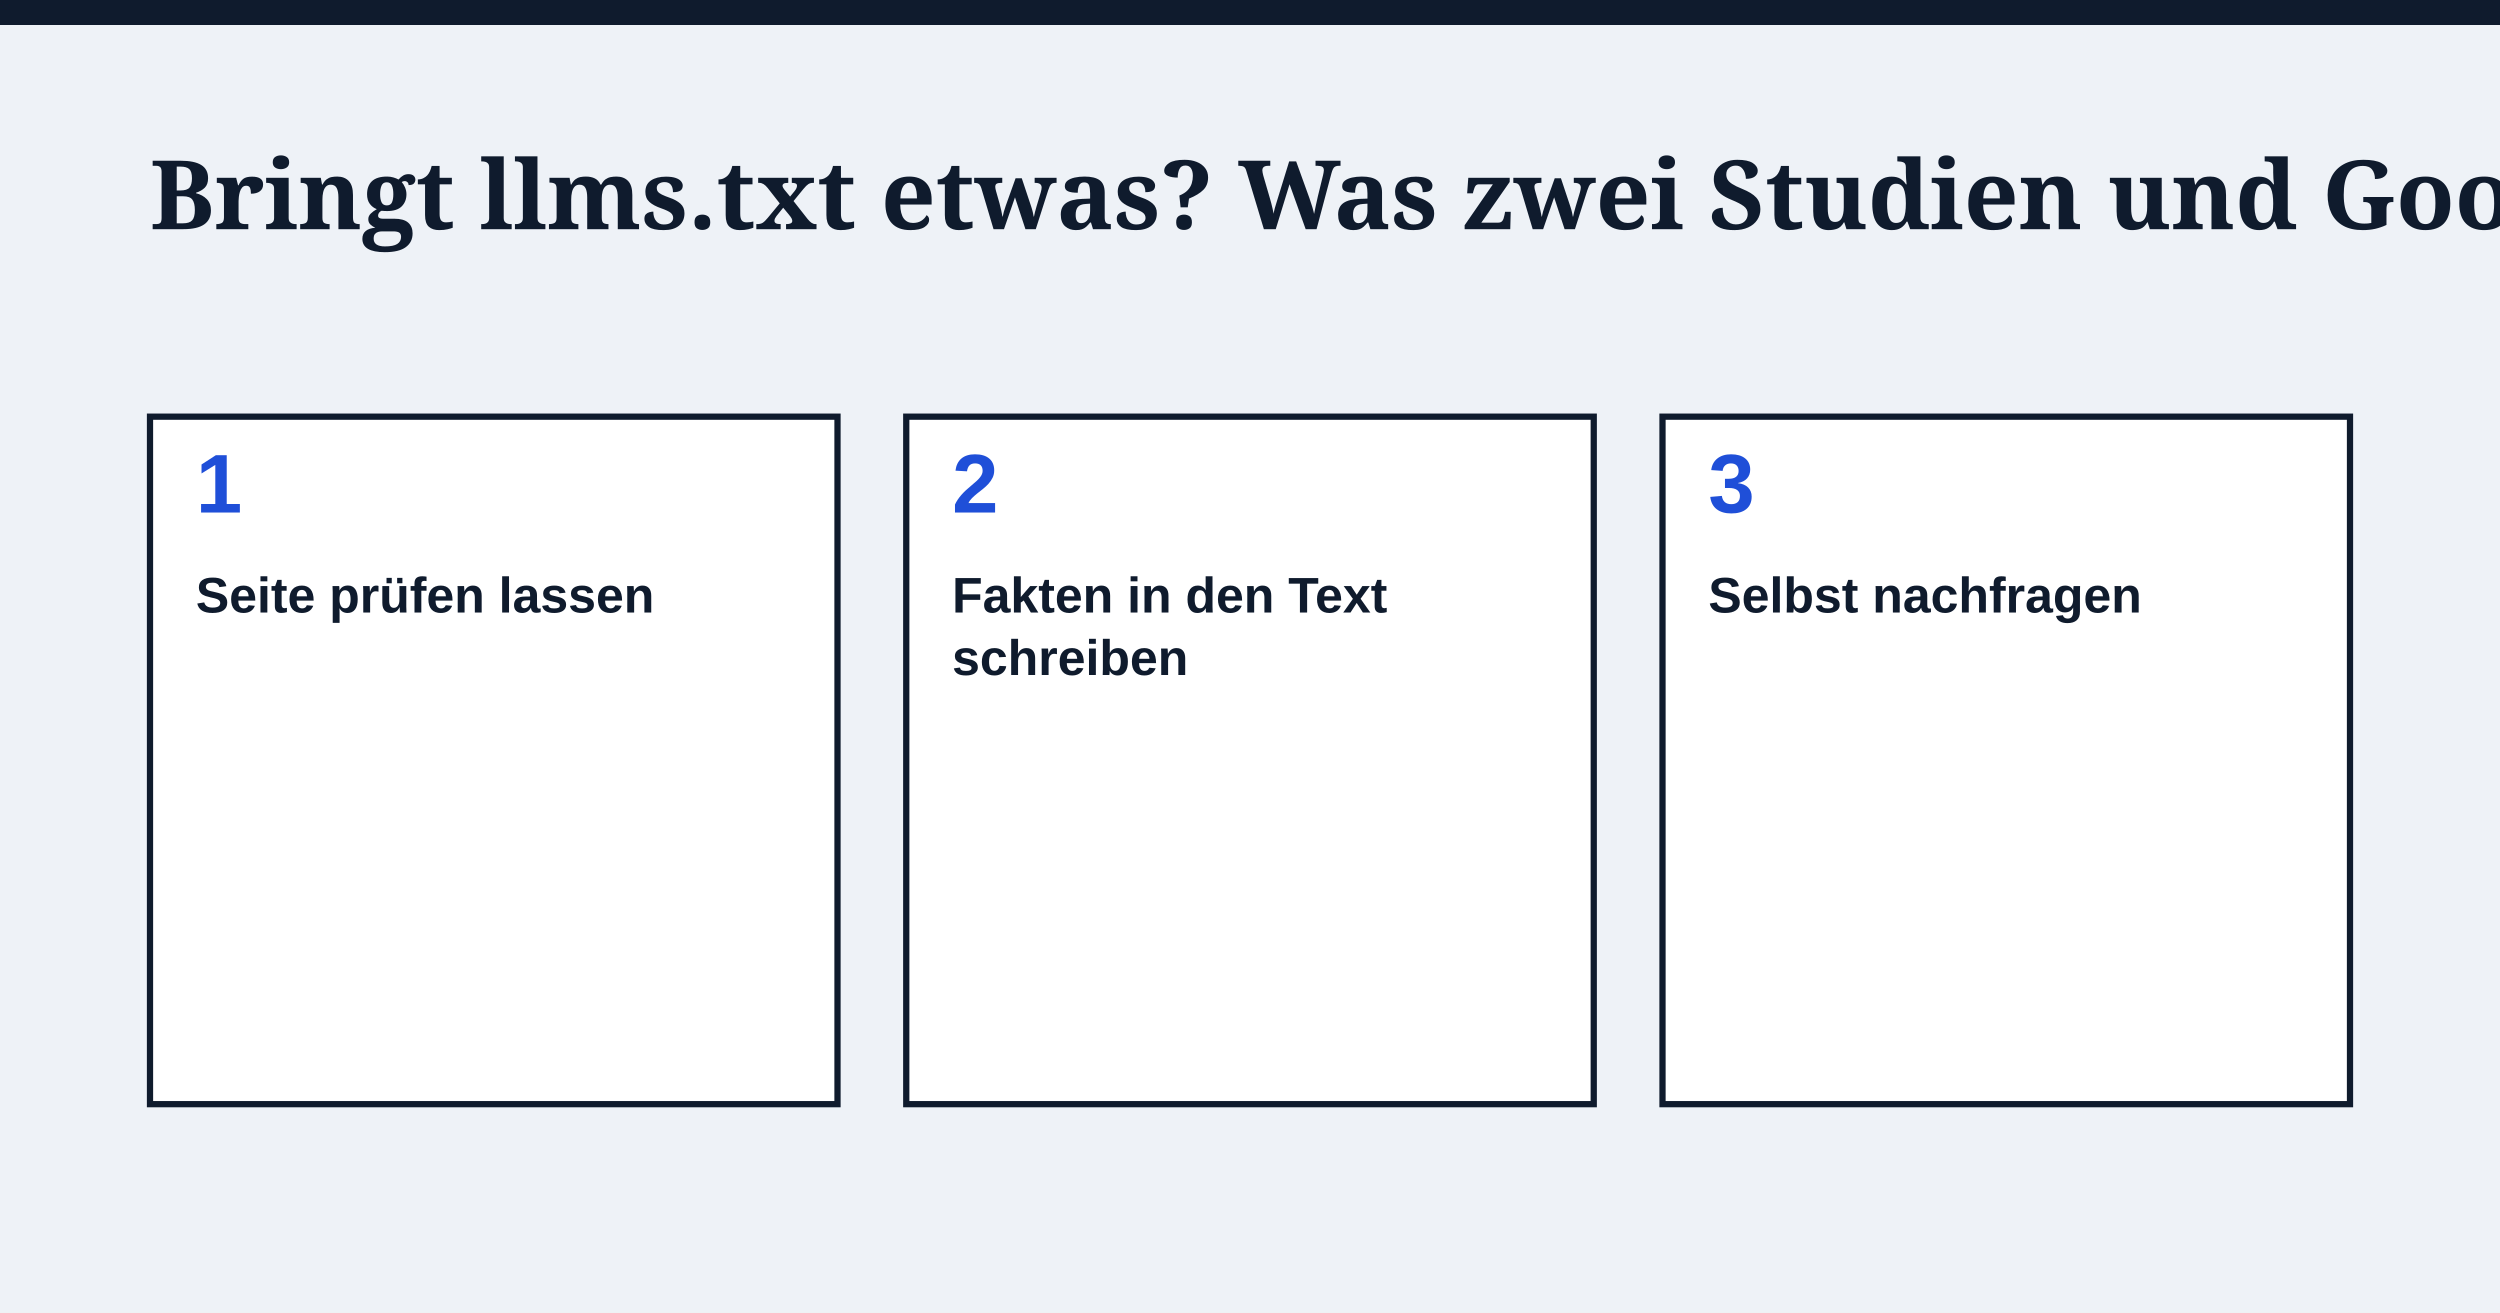
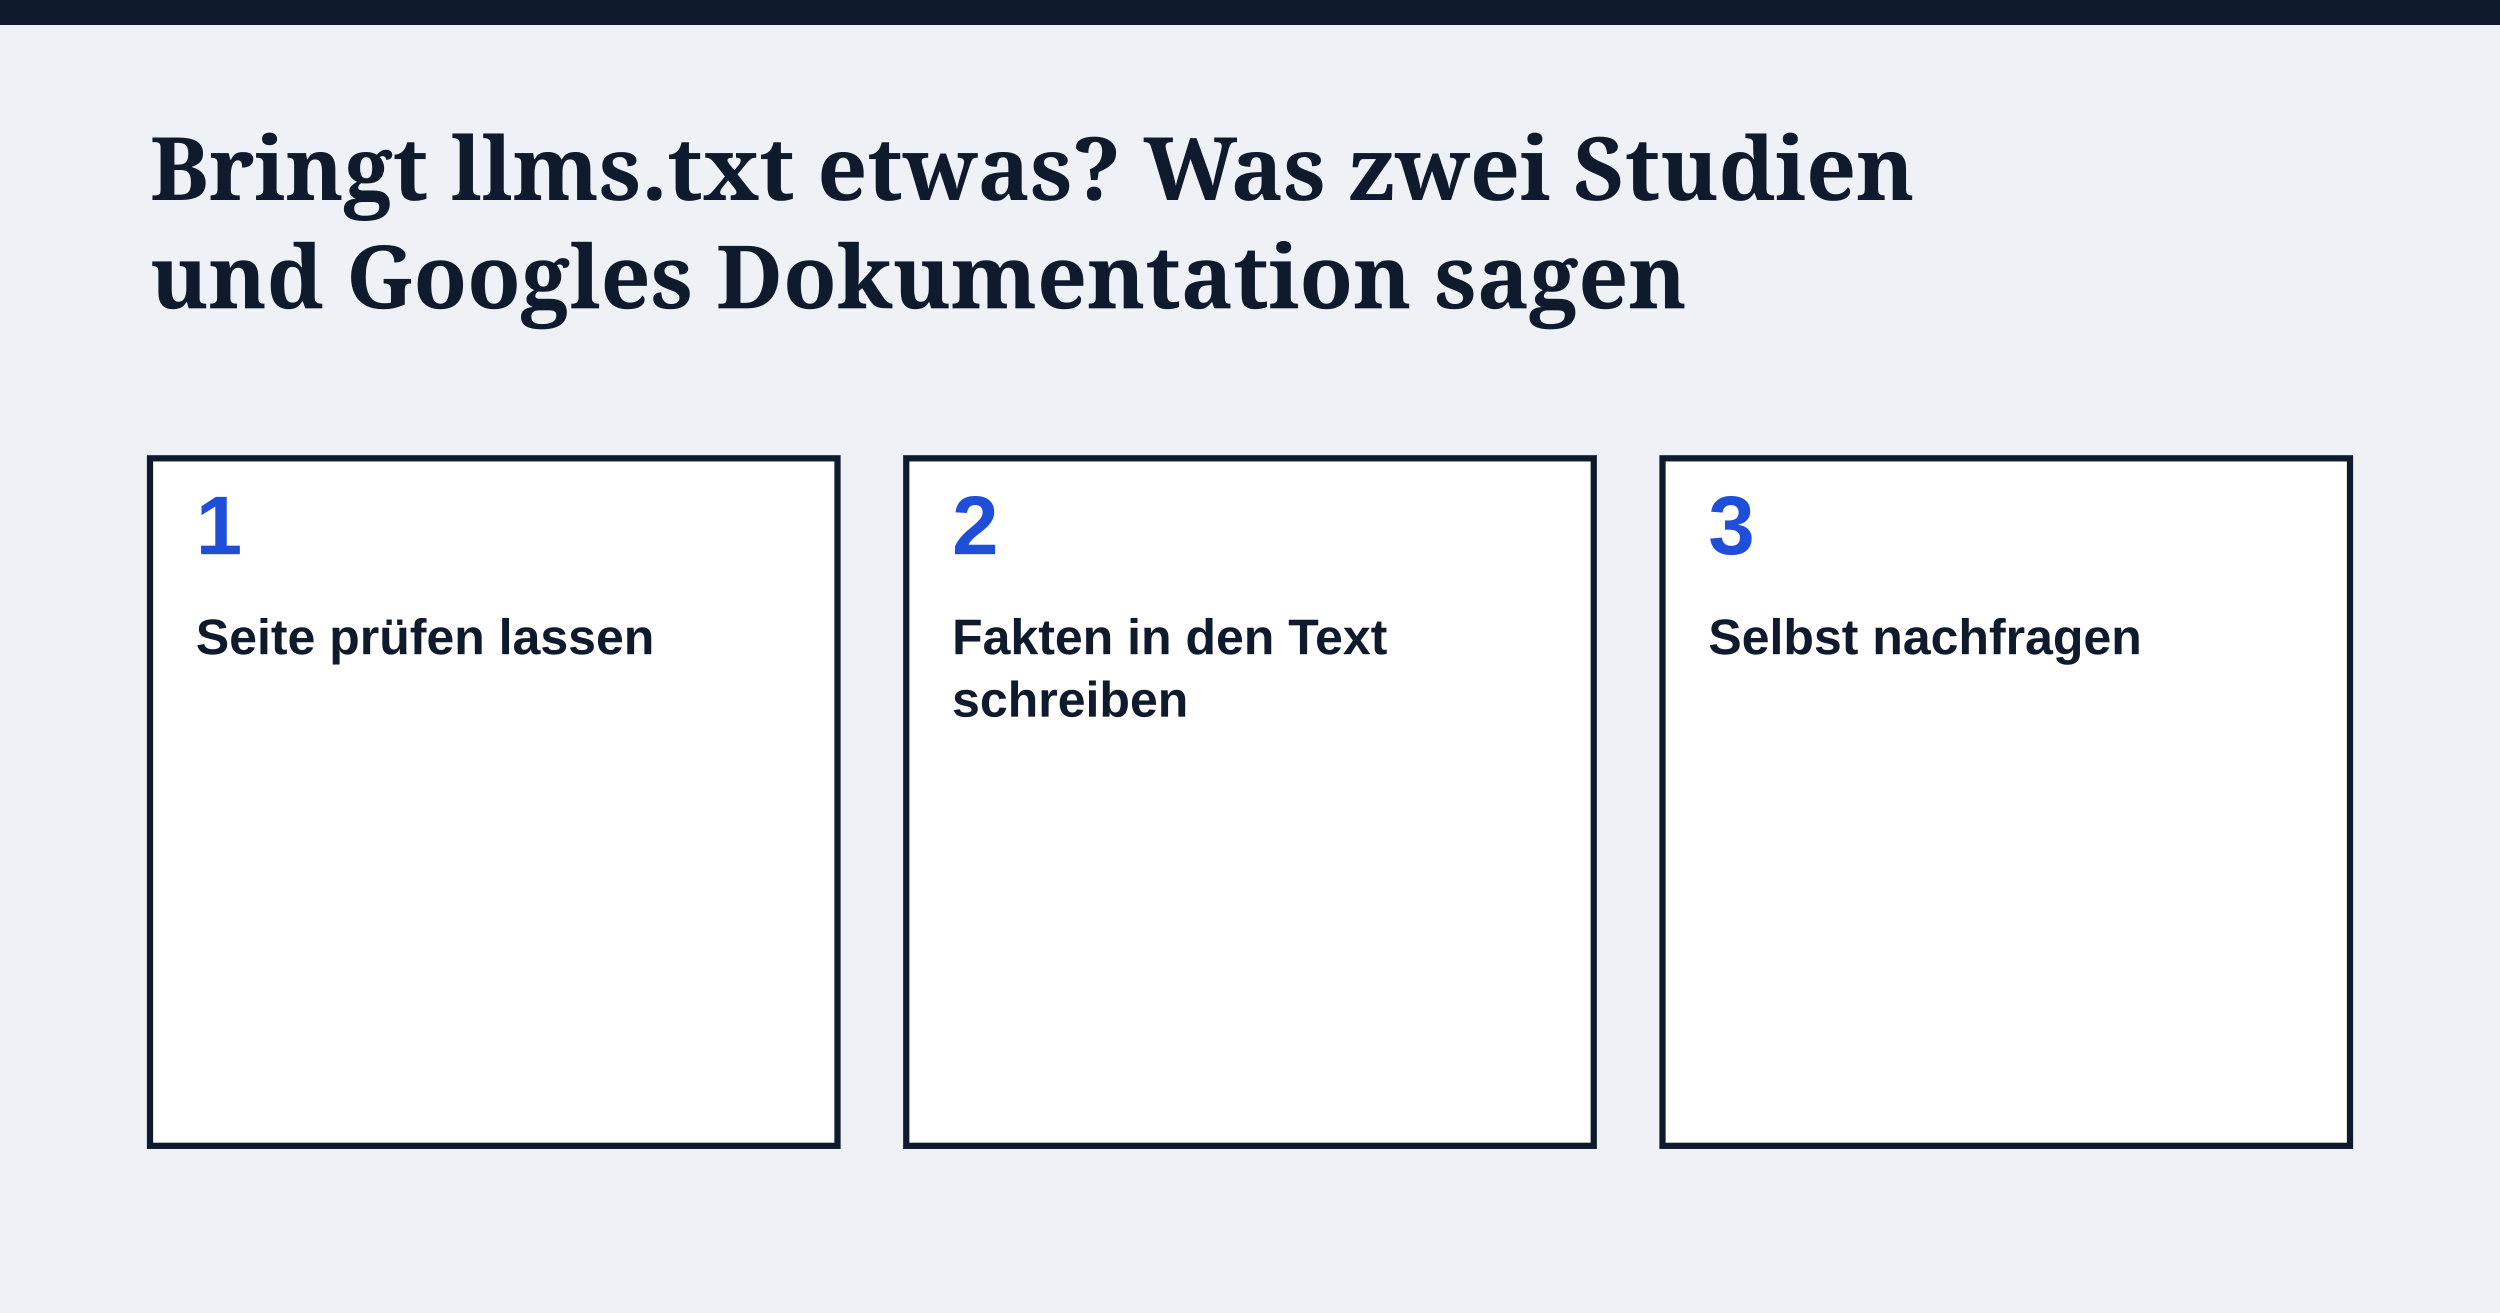
<svg xmlns="http://www.w3.org/2000/svg" viewBox="0 0 1200 630" width="1200" height="630" role="img" aria-labelledby="t d">
  <rect width="1200" height="630" fill="#EEF2F7" />
  <rect width="1200" height="12" fill="#0F1B2D" />
-   <text x="72" y="110" font-family="Georgia,serif" font-size="46" font-weight="600" fill="#0F1B2D">Bringt llms.txt etwas? Was zwei Studien und Googles</text>
+   <text x="72" y="96" font-family="Georgia,serif" font-size="42" font-weight="600" fill="#0F1B2D">Bringt llms.txt etwas? Was zwei Studien</text>
+   <text x="72" y="148" font-family="Georgia,serif" font-size="42" font-weight="600" fill="#0F1B2D">und Googles Dokumentation sagen</text>
  <g font-family="system-ui,Arial,sans-serif" fill="#0F1B2D">
-     <rect x="72" y="200" width="330" height="330" fill="#fff" stroke="#0F1B2D" stroke-width="3" />
-     <text x="94" y="246" font-size="40" font-weight="600" fill="#1F4FD8">1</text>
-     <text x="94" y="294" font-size="24" font-weight="600">Seite prüfen lassen</text>
-     <rect x="435" y="200" width="330" height="330" fill="#fff" stroke="#0F1B2D" stroke-width="3" />
-     <text x="457" y="246" font-size="40" font-weight="600" fill="#1F4FD8">2</text>
-     <text x="457" y="294" font-size="24" font-weight="600">Fakten in den Text</text>
-     <text x="457" y="324" font-size="24" font-weight="600">schreiben</text>
-     <rect x="798" y="200" width="330" height="330" fill="#fff" stroke="#0F1B2D" stroke-width="3" />
-     <text x="820" y="246" font-size="40" font-weight="600" fill="#1F4FD8">3</text>
-     <text x="820" y="294" font-size="24" font-weight="600">Selbst nachfragen</text>
+     <rect x="72" y="220" width="330" height="330" fill="#fff" stroke="#0F1B2D" stroke-width="3" />
+     <text x="94" y="266" font-size="40" font-weight="600" fill="#1F4FD8">1</text>
+     <text x="94" y="314" font-size="24" font-weight="600">Seite prüfen lassen</text>
+     <rect x="435" y="220" width="330" height="330" fill="#fff" stroke="#0F1B2D" stroke-width="3" />
+     <text x="457" y="266" font-size="40" font-weight="600" fill="#1F4FD8">2</text>
+     <text x="457" y="314" font-size="24" font-weight="600">Fakten in den Text</text>
+     <text x="457" y="344" font-size="24" font-weight="600">schreiben</text>
+     <rect x="798" y="220" width="330" height="330" fill="#fff" stroke="#0F1B2D" stroke-width="3" />
+     <text x="820" y="266" font-size="40" font-weight="600" fill="#1F4FD8">3</text>
+     <text x="820" y="314" font-size="24" font-weight="600">Selbst nachfragen</text>
  </g>
</svg>
